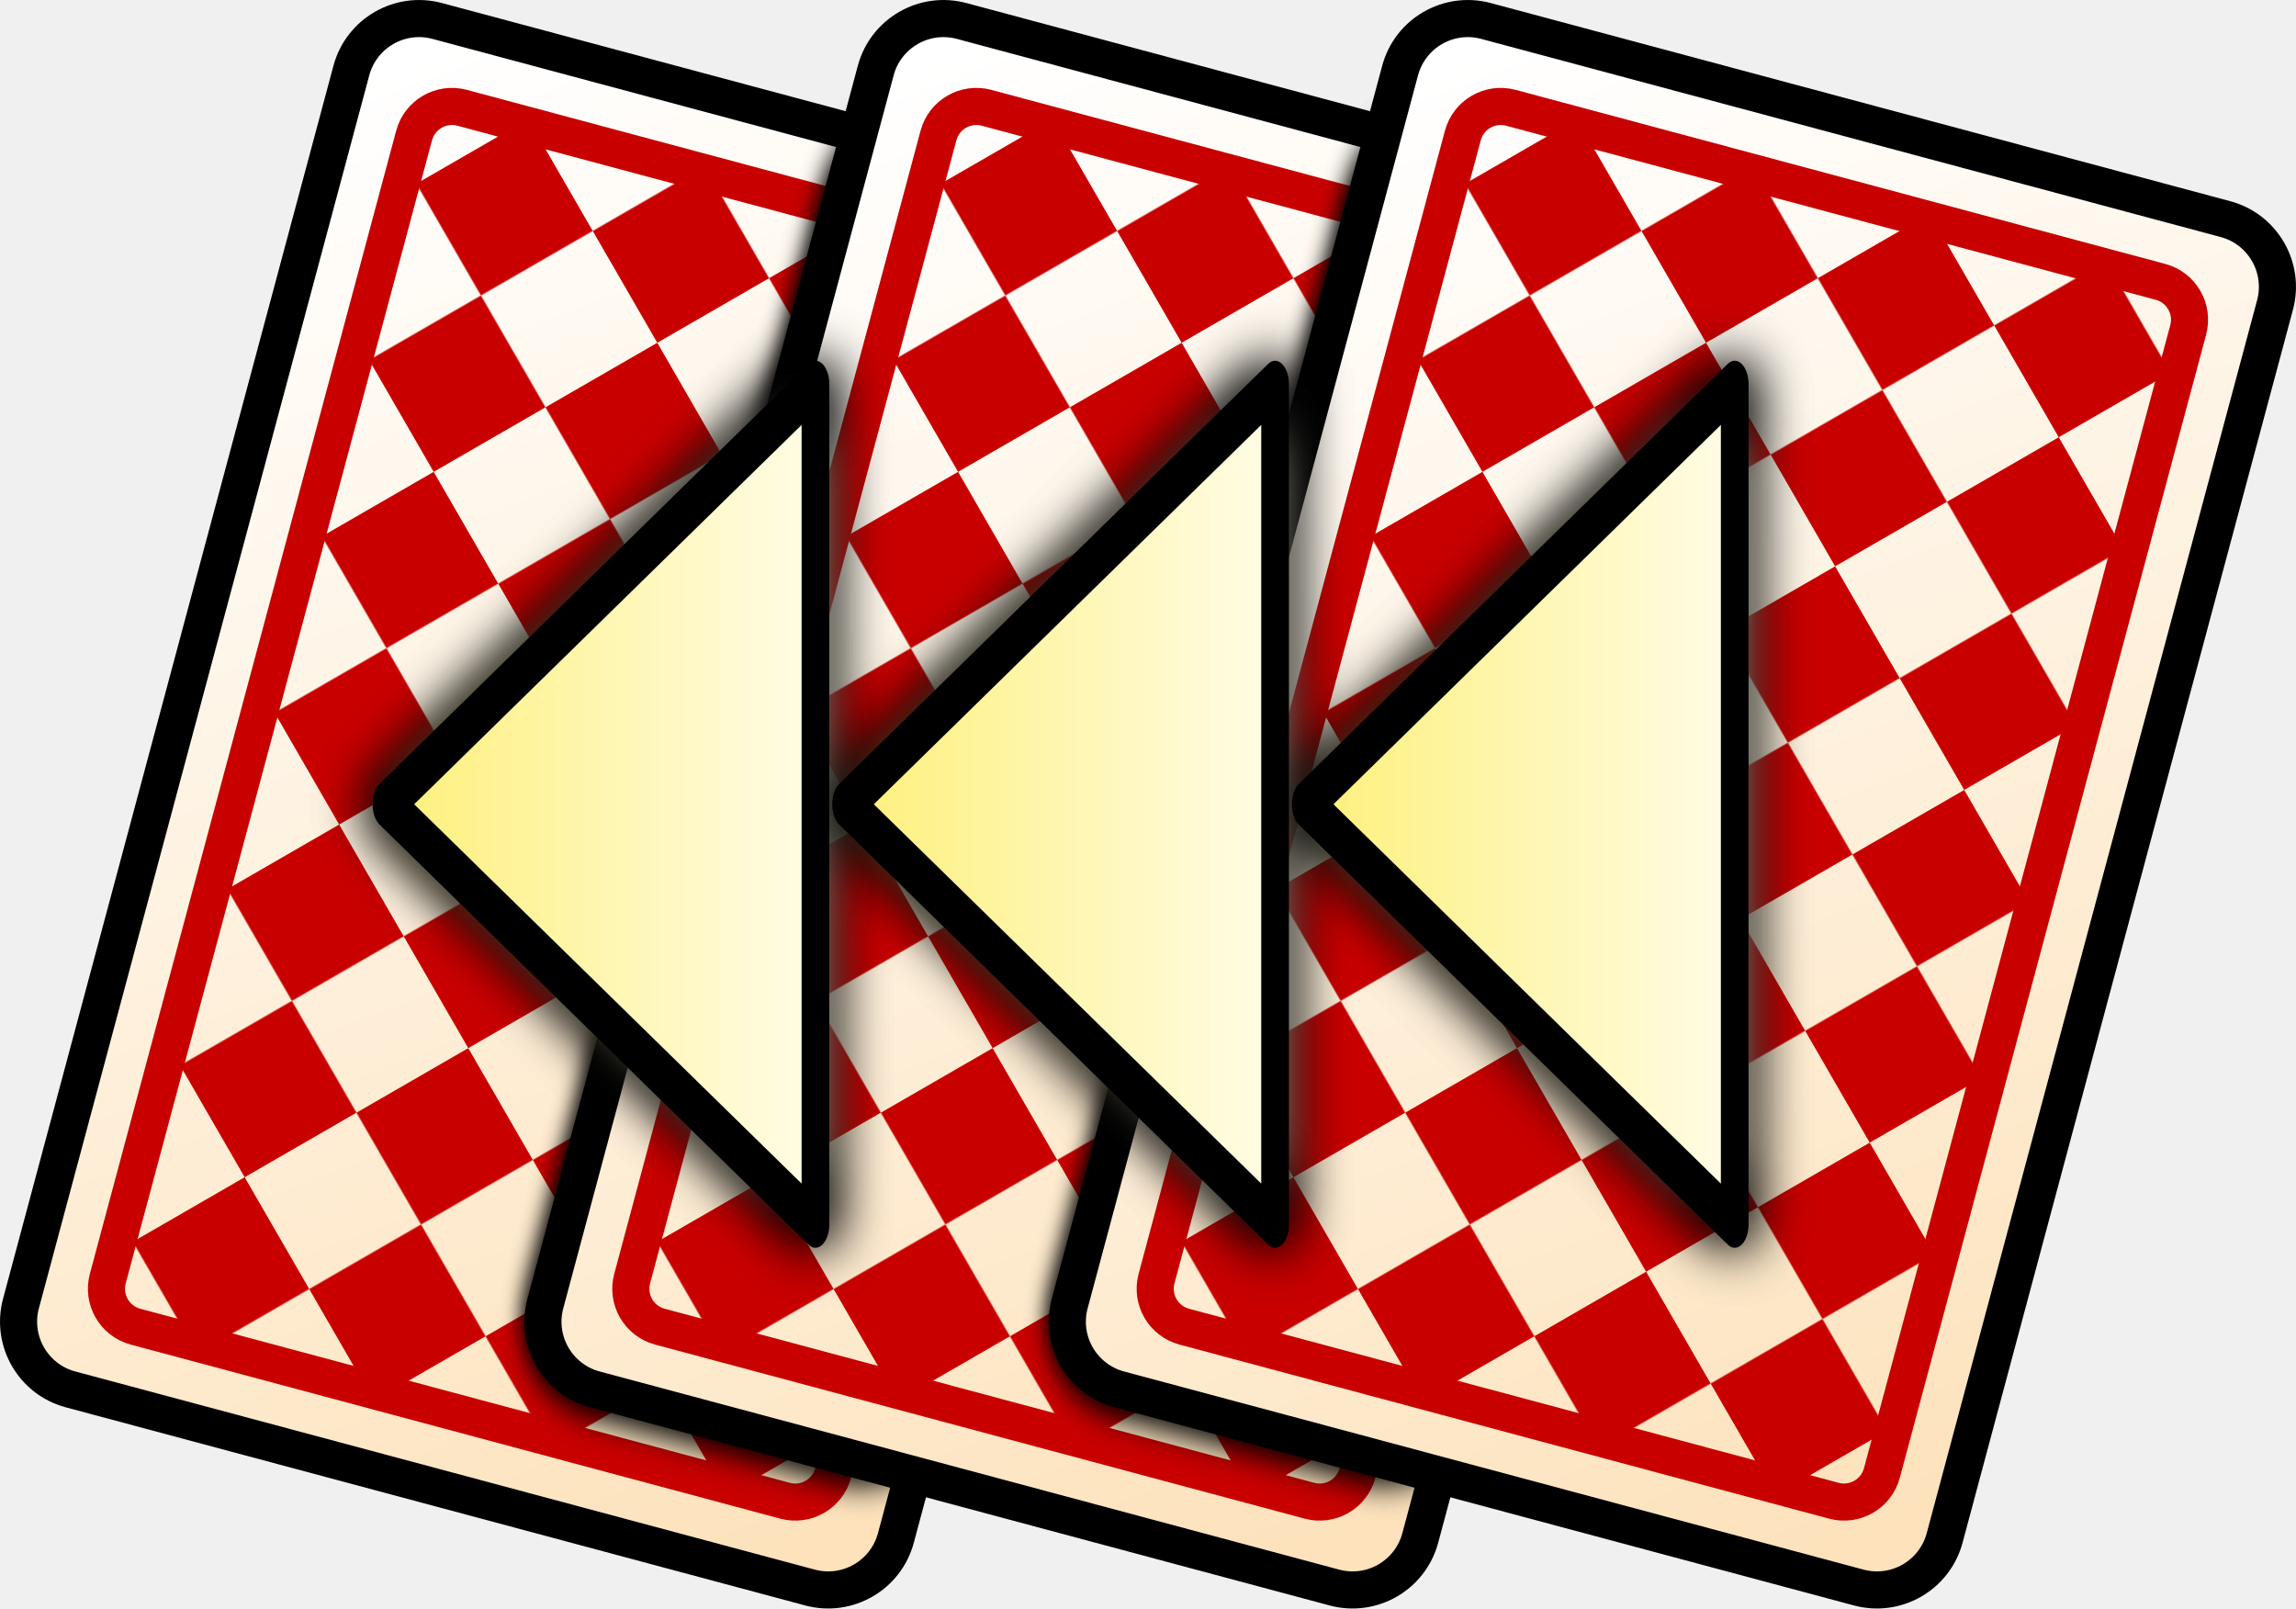
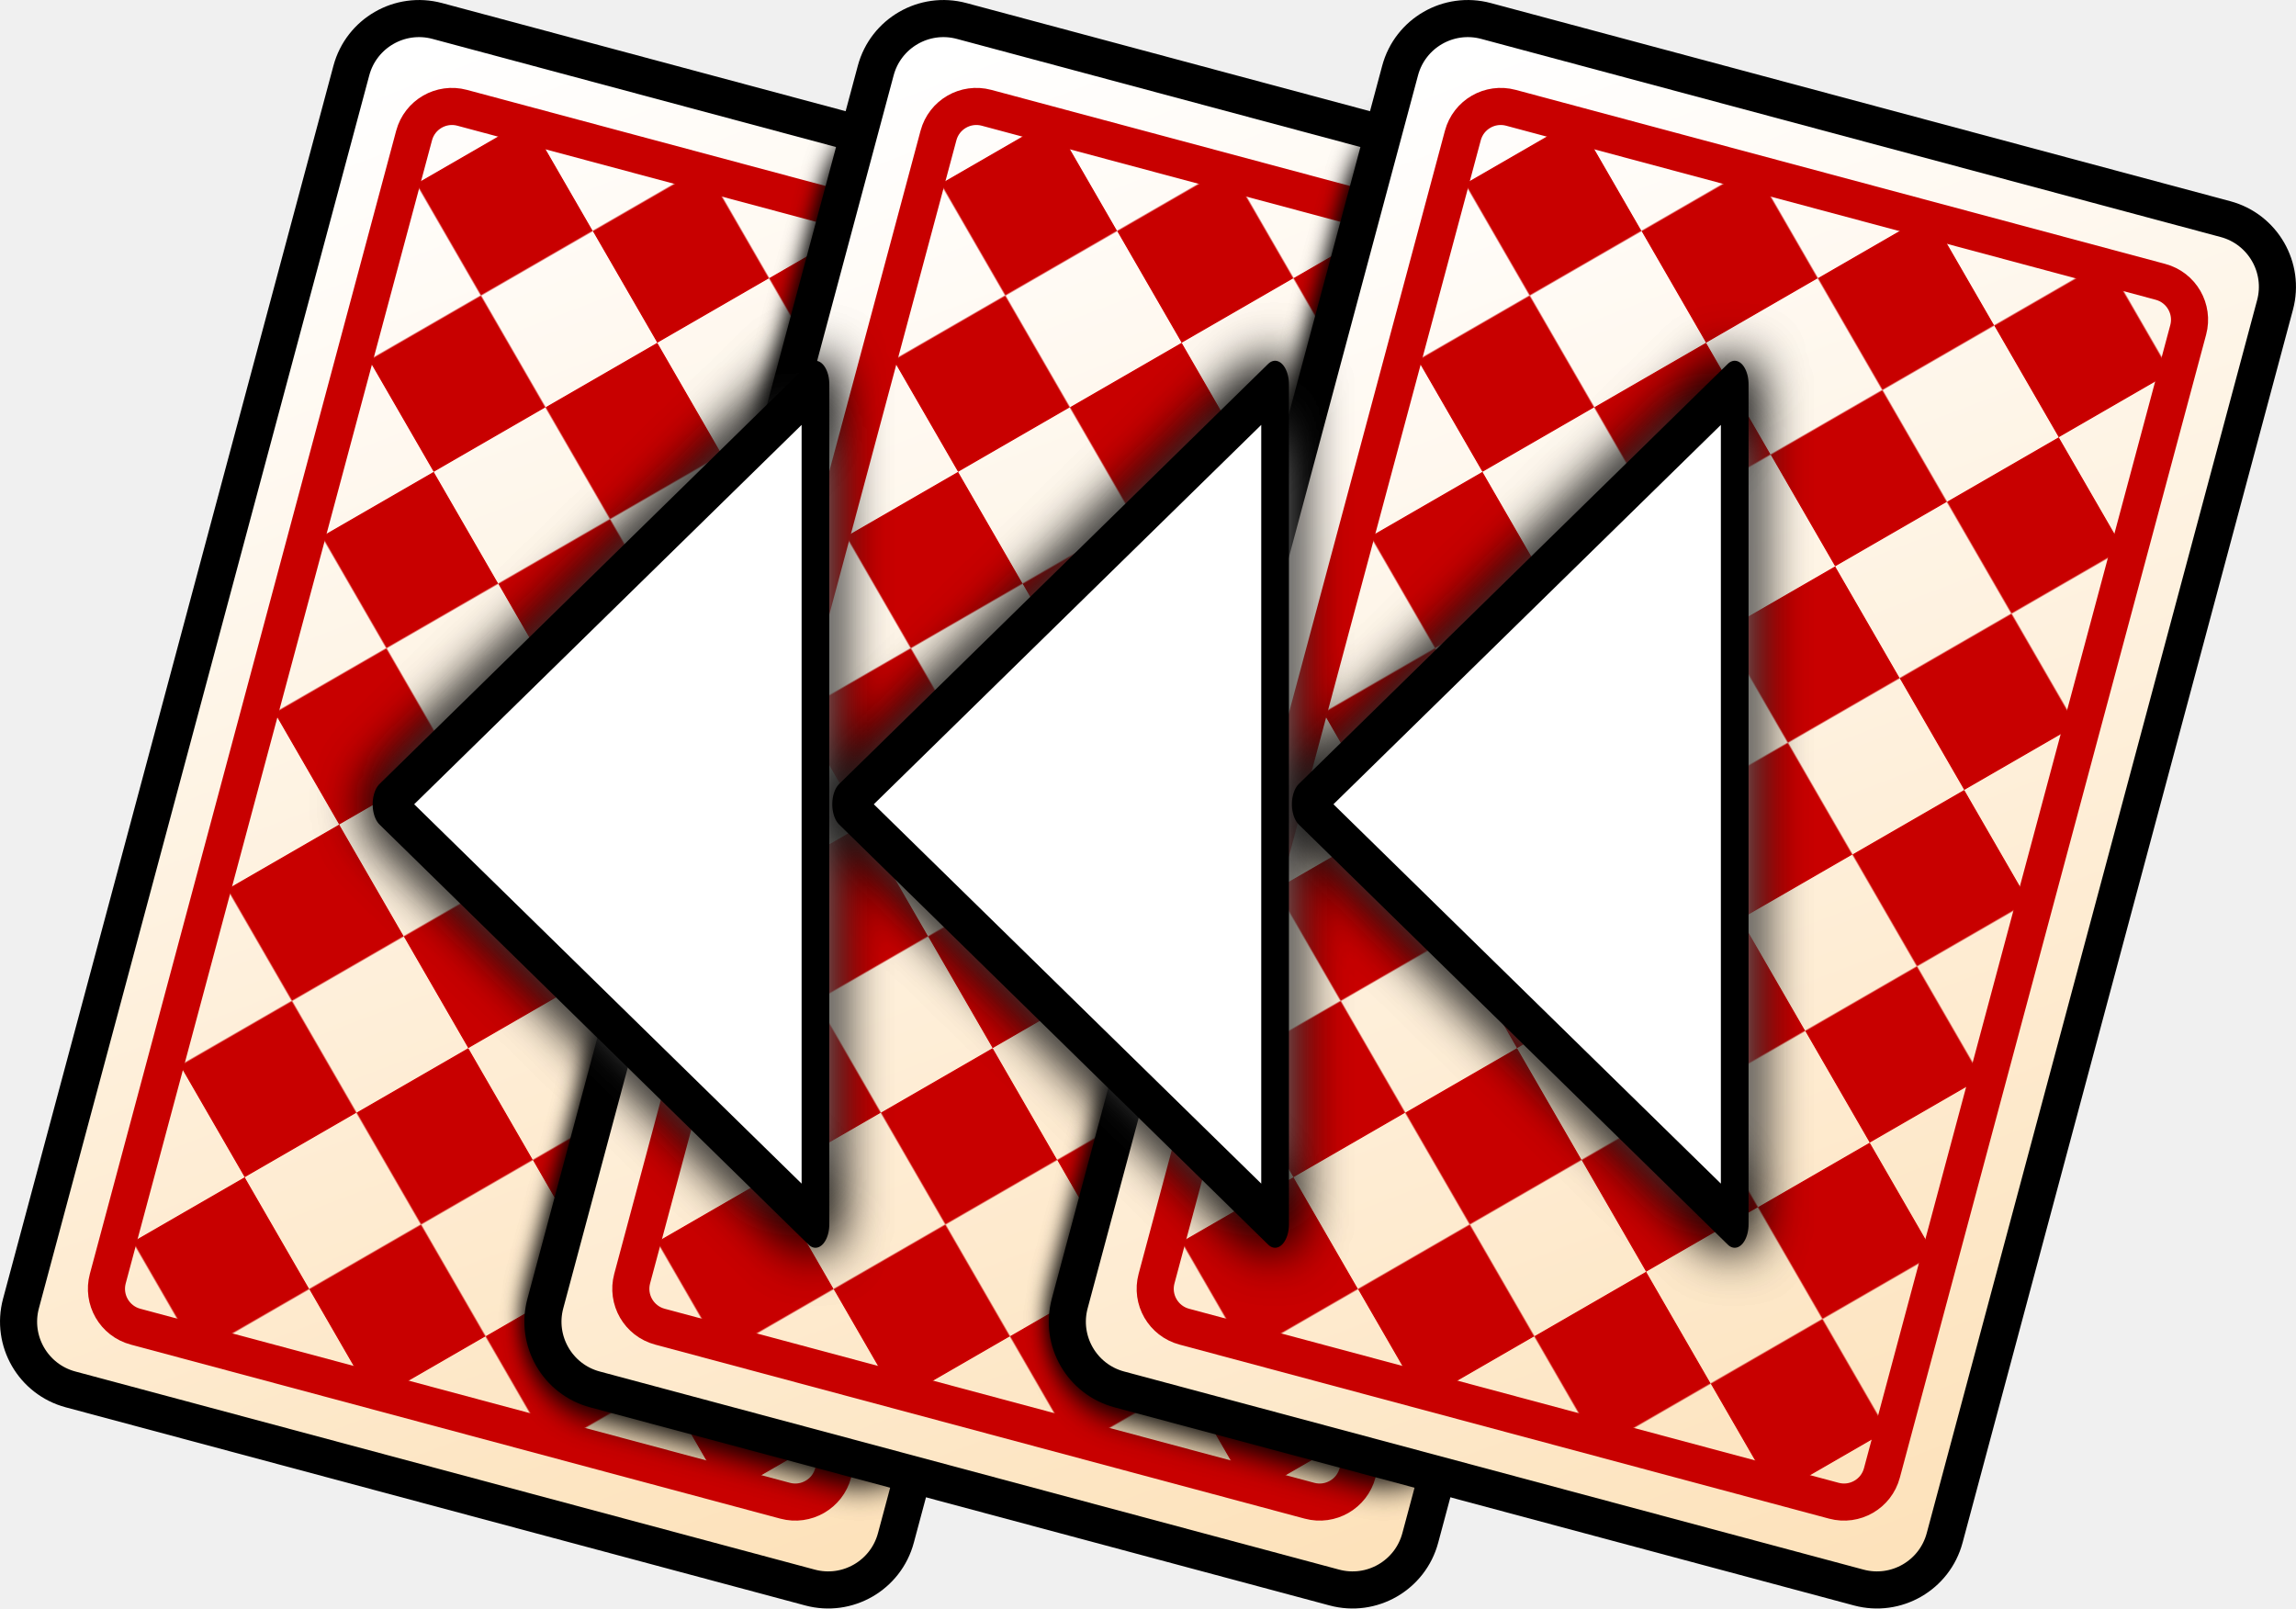
<svg xmlns="http://www.w3.org/2000/svg" xmlns:xlink="http://www.w3.org/1999/xlink" width="525.426" height="368.107" id="svg3028" version="1.1">
  <defs id="defs3030">
    <linearGradient id="linearGradient3865">
      <stop id="stop3867" offset="0" style="stop-color:#fde200;stop-opacity:1;" />
      <stop id="stop3869" offset="1" style="stop-color:#ffffff;stop-opacity:1;" />
    </linearGradient>
    <pattern xlink:href="#pattern4791" id="pattern3050" patternTransform="matrix(0.790441,0.790441,-0.790441,0.790441,-183.2959,-61.8398)" />
    <pattern xlink:href="#pattern4044" id="pattern3048" patternTransform="matrix(0.790441,0.790441,-0.790441,0.790441,-67.38478,-92.89809)" />
    <pattern xlink:href="#pattern4791" id="pattern4795" patternTransform="matrix(0.790441,0.790441,-0.790441,0.790441,-299.207,-30.78152)" />
    <pattern xlink:href="#pattern4044" id="pattern4791" patternTransform="matrix(0.790441,0.790441,-0.790441,0.790441,-183.2959,-61.8398)" />
    <pattern xlink:href="#pattern5555" id="pattern4056" patternTransform="matrix(0.4485394,0.4485394,-0.4485394,0.4485394,-294.0878,-27.1711)" />
    <pattern xlink:href="#pattern5555" id="pattern4050" patternTransform="matrix(0.4485394,0.4485394,-0.4485394,0.4485394,-178.1767,-58.22938)" />
    <pattern xlink:href="#pattern5555" id="pattern4044" patternTransform="matrix(0.790441,0.790441,-0.790441,0.790441,-67.38478,-92.89809)" />
    <pattern xlink:href="#pattern5555" id="pattern3883" patternTransform="matrix(0.4485394,0.4485394,-0.4485394,0.4485394,-52.63805,-53.07247)" />
    <linearGradient xlink:href="#linearGradient3761" id="linearGradient5558" gradientUnits="userSpaceOnUse" x1="572.514" y1="525.256" x2="364.769" y2="238.113" />
    <linearGradient id="linearGradient3761">
      <stop style="stop-color:#fde2bb;stop-opacity:1;" offset="0" id="stop3763" />
      <stop style="stop-color:#ffffff;stop-opacity:1;" offset="1" id="stop3765" />
    </linearGradient>
    <pattern xlink:href="#pattern5534" id="pattern5555" patternTransform="matrix(0.4485394,0.4485394,-0.4485394,0.4485394,-5.000001,238.7908)" />
    <pattern xlink:href="#pattern5525" id="pattern5534" patternTransform="matrix(0.4485394,0.4485394,-0.4485394,0.4485394,-5.000001,238.7908)" />
    <pattern patternUnits="userSpaceOnUse" width="52.857" height="52.857" patternTransform="translate(-12.14286,243.7908)" id="pattern5525">
      <g id="g5521" transform="translate(12.14286,-243.7908)">
        <rect style="fill:#c80000;fill-opacity:1;stroke:none" id="rect5517" width="26.429" height="26.429" x="14.286" y="270.219" />
        <rect y="243.791" x="-12.143" height="26.429" width="26.429" id="rect5519" style="fill:#c80000;fill-opacity:1;stroke:none" />
      </g>
    </pattern>
    <linearGradient xlink:href="#linearGradient3761" id="linearGradient3096" gradientUnits="userSpaceOnUse" x1="572.514" y1="525.256" x2="364.769" y2="238.113" />
    <linearGradient xlink:href="#linearGradient3761" id="linearGradient3104" gradientUnits="userSpaceOnUse" x1="572.514" y1="525.256" x2="364.769" y2="238.113" />
    <linearGradient xlink:href="#linearGradient3761" id="linearGradient3880" gradientUnits="userSpaceOnUse" x1="572.514" y1="525.256" x2="364.769" y2="238.113" />
    <linearGradient xlink:href="#linearGradient3761" id="linearGradient3881" gradientUnits="userSpaceOnUse" x1="572.514" y1="525.256" x2="364.769" y2="238.113" />
    <linearGradient xlink:href="#linearGradient3761" id="linearGradient3883" gradientUnits="userSpaceOnUse" x1="572.514" y1="525.256" x2="364.769" y2="238.113" />
    <linearGradient xlink:href="#linearGradient3761" id="linearGradient3885" gradientUnits="userSpaceOnUse" x1="572.514" y1="525.256" x2="364.769" y2="238.113" />
    <linearGradient xlink:href="#linearGradient3761" id="linearGradient3990" gradientUnits="userSpaceOnUse" x1="572.514" y1="525.256" x2="364.769" y2="238.113" />
    <linearGradient xlink:href="#linearGradient3761" id="linearGradient3992" gradientUnits="userSpaceOnUse" x1="572.514" y1="525.256" x2="364.769" y2="238.113" />
    <linearGradient xlink:href="#linearGradient3761" id="linearGradient3994" gradientUnits="userSpaceOnUse" x1="572.514" y1="525.256" x2="364.769" y2="238.113" />
    <linearGradient xlink:href="#linearGradient3761" id="linearGradient4011" gradientUnits="userSpaceOnUse" x1="572.514" y1="525.256" x2="364.769" y2="238.113" />
    <linearGradient xlink:href="#linearGradient3761" id="linearGradient4013" gradientUnits="userSpaceOnUse" x1="572.514" y1="525.256" x2="364.769" y2="238.113" />
    <linearGradient xlink:href="#linearGradient3761" id="linearGradient4015" gradientUnits="userSpaceOnUse" x1="572.514" y1="525.256" x2="364.769" y2="238.113" />
    <filter id="filter4031" color-interpolation-filters="sRGB">
      <feGaussianBlur stdDeviation="3.56" id="feGaussianBlur4033" />
    </filter>
    <filter id="filter4037" color-interpolation-filters="sRGB">
      <feGaussianBlur stdDeviation="3.56" id="feGaussianBlur4039" />
    </filter>
    <linearGradient xlink:href="#linearGradient3761" id="linearGradient4047" gradientUnits="userSpaceOnUse" x1="572.514" y1="525.256" x2="364.769" y2="238.113" gradientTransform="translate(-57.26562,-328.0784)" />
    <linearGradient xlink:href="#linearGradient3761" id="linearGradient4053" gradientUnits="userSpaceOnUse" x1="572.514" y1="525.256" x2="364.769" y2="238.113" gradientTransform="translate(-173.1767,-297.0202)" />
    <linearGradient xlink:href="#linearGradient3761" id="linearGradient4059" gradientUnits="userSpaceOnUse" x1="572.514" y1="525.256" x2="364.769" y2="238.113" gradientTransform="translate(-289.0878,-265.9619)" />
    <filter color-interpolation-filters="sRGB" id="filter3888">
      <feGaussianBlur stdDeviation="2.688" id="feGaussianBlur3890" />
    </filter>
    <filter color-interpolation-filters="sRGB" id="filter3892">
      <feGaussianBlur stdDeviation="2.688" id="feGaussianBlur3894" />
    </filter>
-     <linearGradient xlink:href="#linearGradient3865" id="linearGradient3863" x1="-93.174" y1="-99.066" x2="72.913" y2="-99.066" gradientUnits="userSpaceOnUse" />
  </defs>
  <g id="layer1" transform="translate(-1.64653,26.30719)">
    <rect ry="16.046" rx="16.046" y="-47.098" x="76.626" height="324.213" width="207.283" id="rect5388" style="fill:url(#linearGradient4059);fill-opacity:1;stroke:#000000;stroke-width:8.489;stroke-miterlimit:4;stroke-opacity:1;stroke-dasharray:none" transform="matrix(0.9659258,0.258819,-0.258819,0.9659258,0,0)" />
    <rect style="fill:url(#pattern4795);fill-opacity:1;stroke:#c80000;stroke-width:8.489;stroke-miterlimit:4;stroke-opacity:1;stroke-dasharray:none" id="rect4793" width="171.85" height="288.78" x="94.343" y="-29.381" rx="8.975" ry="8.975" transform="matrix(0.9659258,0.258819,-0.258819,0.9659258,0,0)" />
    <rect style="fill:#000000;fill-opacity:1;stroke:none;filter:url(#filter4031)" id="rect4017" width="98.793" height="303.758" x="188.464" y="-53.644" rx="20.411" ry="20.411" transform="matrix(0.9659258,0.258819,-0.258819,0.9659258,0,0)" />
    <rect transform="matrix(0.9659258,0.258819,-0.258819,0.9659258,0,0)" ry="20.411" rx="20.411" y="-53.644" x="188.464" height="303.758" width="98.793" id="rect4035" style="fill:#000000;fill-opacity:1;stroke:none;filter:url(#filter4031)" />
    <rect style="fill:url(#linearGradient4053);fill-opacity:1;stroke:#000000;stroke-width:8.489;stroke-miterlimit:4;stroke-opacity:1;stroke-dasharray:none" id="rect3092" width="207.283" height="324.213" x="192.538" y="-78.156" rx="16.046" ry="16.046" transform="matrix(0.9659258,0.258819,-0.258819,0.9659258,0,0)" />
    <rect transform="matrix(0.9659258,0.258819,-0.258819,0.9659258,0,0)" ry="8.975" rx="8.975" y="-60.44" x="210.254" height="288.78" width="171.85" id="rect4789" style="fill:url(#pattern3050);fill-opacity:1;stroke:#c80000;stroke-width:8.489;stroke-miterlimit:4;stroke-opacity:1;stroke-dasharray:none" />
    <rect transform="matrix(0.9659258,0.258819,-0.258819,0.9659258,0,0)" ry="20.411" rx="20.411" y="-84.702" x="304.376" height="303.758" width="98.793" id="rect4029" style="fill:#000000;fill-opacity:1;stroke:none;filter:url(#filter4037)" />
    <rect style="fill:#000000;fill-opacity:1;stroke:none;filter:url(#filter4037)" id="rect4041" width="98.793" height="303.758" x="304.376" y="-84.702" rx="20.411" ry="20.411" transform="matrix(0.9659258,0.258819,-0.258819,0.9659258,0,0)" />
    <rect ry="16.046" rx="16.046" y="-109.215" x="308.449" height="324.213" width="207.283" id="rect3100" style="fill:url(#linearGradient4047);fill-opacity:1;stroke:#000000;stroke-width:8.489;stroke-miterlimit:4;stroke-opacity:1;stroke-dasharray:none" transform="matrix(0.9659258,0.258819,-0.258819,0.9659258,0,0)" />
    <rect style="fill:url(#pattern3048);fill-opacity:1;stroke:#c80000;stroke-width:8.489;stroke-miterlimit:4;stroke-opacity:1;stroke-dasharray:none" id="rect3102" width="171.85" height="288.78" x="326.165" y="-91.498" rx="8.975" ry="8.975" transform="matrix(0.9659258,0.258819,-0.258819,0.9659258,0,0)" />
-     <g id="g3896" transform="matrix(2.328596,0,0,2.328596,267.9492,388.432)" style="fill-opacity:1.0;fill:url(#linearGradient3863)">
-       <g transform="translate(0,-60)" style="fill:url(#linearGradient3863);fill-opacity:1.0;filter:url(#filter3888)" id="g3853">
-         <path style="fill:url(#linearGradient3863);fill-opacity:1.0;stroke:#000000;stroke-width:4.614;stroke-linecap:square;stroke-linejoin:round;stroke-miterlimit:4;stroke-opacity:1;stroke-dasharray:none" id="path3855" d="M 57.404,-31.359 21.655,-51.998 -14.093,-72.638 21.655,-93.277 57.404,-113.917 l -2e-6,41.279 z" transform="matrix(0.589628,0,0,1,-68.06926,33.57143)" />
-         <path d="M 57.404,-31.359 21.655,-51.998 -14.093,-72.638 21.655,-93.277 57.404,-113.917 l -2e-6,41.279 z" id="path3857" style="fill:url(#linearGradient3863);fill-opacity:1.0;stroke:#000000;stroke-width:4.614;stroke-linecap:square;stroke-linejoin:round;stroke-miterlimit:4;stroke-opacity:1;stroke-dasharray:none" transform="matrix(0.589628,0,0,1,-22.89902,33.57143)" />
-         <path transform="matrix(0.589628,0,0,1,22.27122,33.57143)" style="fill:url(#linearGradient3863);fill-opacity:1.0;stroke:#000000;stroke-width:4.614;stroke-linecap:square;stroke-linejoin:round;stroke-miterlimit:4;stroke-opacity:1;stroke-dasharray:none" id="path3859" d="M 57.404,-31.359 21.655,-51.998 -14.093,-72.638 21.655,-93.277 57.404,-113.917 l -2e-6,41.279 z" />
+     <g id="g3896" transform="matrix(2.328596,0,0,2.328596,267.9492,388.432)" style="fill-opacity:1;fill:#ffffff">
+       <g transform="translate(0,-60)" style="fill:#ffffff;fill-opacity:1;filter:url(#filter3888)" id="g3853">
+         <path style="fill:#ffffff;fill-opacity:1;stroke:#000000;stroke-width:4.614;stroke-linecap:square;stroke-linejoin:round;stroke-miterlimit:4;stroke-opacity:1;stroke-dasharray:none" id="path3855" d="M 57.404,-31.359 21.655,-51.998 -14.093,-72.638 21.655,-93.277 57.404,-113.917 l -2e-6,41.279 z" transform="matrix(0.589628,0,0,1,-68.06926,33.57143)" />
+         <path d="M 57.404,-31.359 21.655,-51.998 -14.093,-72.638 21.655,-93.277 57.404,-113.917 l -2e-6,41.279 z" id="path3857" style="fill:#ffffff;fill-opacity:1;stroke:#000000;stroke-width:4.614;stroke-linecap:square;stroke-linejoin:round;stroke-miterlimit:4;stroke-opacity:1;stroke-dasharray:none" transform="matrix(0.589628,0,0,1,-22.89902,33.57143)" />
+         <path transform="matrix(0.589628,0,0,1,22.27122,33.57143)" style="fill:#ffffff;fill-opacity:1;stroke:#000000;stroke-width:4.614;stroke-linecap:square;stroke-linejoin:round;stroke-miterlimit:4;stroke-opacity:1;stroke-dasharray:none" id="path3859" d="M 57.404,-31.359 21.655,-51.998 -14.093,-72.638 21.655,-93.277 57.404,-113.917 l -2e-6,41.279 z" />
      </g>
-       <g transform="translate(0,-60)" id="g3866" style="fill:url(#linearGradient3863);fill-opacity:1.0;filter:url(#filter3892)">
-         <path transform="matrix(0.589628,0,0,1,-68.06926,33.57143)" d="M 57.404,-31.359 21.655,-51.998 -14.093,-72.638 21.655,-93.277 57.404,-113.917 l -2e-6,41.279 z" id="path3868" style="fill:url(#linearGradient3863);fill-opacity:1.0;stroke:#000000;stroke-width:4.614;stroke-linecap:square;stroke-linejoin:round;stroke-miterlimit:4;stroke-opacity:1;stroke-dasharray:none" />
-         <path transform="matrix(0.589628,0,0,1,-22.89902,33.57143)" style="fill:url(#linearGradient3863);fill-opacity:1.0;stroke:#000000;stroke-width:4.614;stroke-linecap:square;stroke-linejoin:round;stroke-miterlimit:4;stroke-opacity:1;stroke-dasharray:none" id="path3870" d="M 57.404,-31.359 21.655,-51.998 -14.093,-72.638 21.655,-93.277 57.404,-113.917 l -2e-6,41.279 z" />
-         <path d="M 57.404,-31.359 21.655,-51.998 -14.093,-72.638 21.655,-93.277 57.404,-113.917 l -2e-6,41.279 z" id="path3872" style="fill:url(#linearGradient3863);fill-opacity:1.0;stroke:#000000;stroke-width:4.614;stroke-linecap:square;stroke-linejoin:round;stroke-miterlimit:4;stroke-opacity:1;stroke-dasharray:none" transform="matrix(0.589628,0,0,1,22.27122,33.57143)" />
+       <g transform="translate(0,-60)" id="g3866" style="fill:#ffffff;fill-opacity:1;filter:url(#filter3892)">
+         <path transform="matrix(0.589628,0,0,1,-68.06926,33.57143)" d="M 57.404,-31.359 21.655,-51.998 -14.093,-72.638 21.655,-93.277 57.404,-113.917 l -2e-6,41.279 z" id="path3868" style="fill:#ffffff;fill-opacity:1;stroke:#000000;stroke-width:4.614;stroke-linecap:square;stroke-linejoin:round;stroke-miterlimit:4;stroke-opacity:1;stroke-dasharray:none" />
+         <path transform="matrix(0.589628,0,0,1,-22.89902,33.57143)" style="fill:#ffffff;fill-opacity:1;stroke:#000000;stroke-width:4.614;stroke-linecap:square;stroke-linejoin:round;stroke-miterlimit:4;stroke-opacity:1;stroke-dasharray:none" id="path3870" d="M 57.404,-31.359 21.655,-51.998 -14.093,-72.638 21.655,-93.277 57.404,-113.917 l -2e-6,41.279 z" />
+         <path d="M 57.404,-31.359 21.655,-51.998 -14.093,-72.638 21.655,-93.277 57.404,-113.917 l -2e-6,41.279 z" id="path3872" style="fill:#ffffff;fill-opacity:1;stroke:#000000;stroke-width:4.614;stroke-linecap:square;stroke-linejoin:round;stroke-miterlimit:4;stroke-opacity:1;stroke-dasharray:none" transform="matrix(0.589628,0,0,1,22.27122,33.57143)" />
      </g>
-       <g transform="translate(0,-60)" id="g3848" style="fill-opacity:1.0;fill:url(#linearGradient3863)">
-         <path transform="matrix(0.589628,0,0,1,-68.06926,33.57143)" d="M 57.404,-31.359 21.655,-51.998 -14.093,-72.638 21.655,-93.277 57.404,-113.917 l -2e-6,41.279 z" id="path3827" style="fill:url(#linearGradient3863);fill-opacity:1.0;stroke:#000000;stroke-width:4.614;stroke-linecap:square;stroke-linejoin:round;stroke-miterlimit:4;stroke-opacity:1;stroke-dasharray:none" />
-         <path transform="matrix(0.589628,0,0,1,-22.89902,33.57143)" style="fill:url(#linearGradient3863);fill-opacity:1.0;stroke:#000000;stroke-width:4.614;stroke-linecap:square;stroke-linejoin:round;stroke-miterlimit:4;stroke-opacity:1;stroke-dasharray:none" id="path3829" d="M 57.404,-31.359 21.655,-51.998 -14.093,-72.638 21.655,-93.277 57.404,-113.917 l -2e-6,41.279 z" />
-         <path d="M 57.404,-31.359 21.655,-51.998 -14.093,-72.638 21.655,-93.277 57.404,-113.917 l -2e-6,41.279 z" id="path3831" style="fill:url(#linearGradient3863);fill-opacity:1.0;stroke:#000000;stroke-width:4.614;stroke-linecap:square;stroke-linejoin:round;stroke-miterlimit:4;stroke-opacity:1;stroke-dasharray:none" transform="matrix(0.589628,0,0,1,22.27122,33.57143)" />
+       <g transform="translate(0,-60)" id="g3848" style="fill-opacity:1;fill:#ffffff">
+         <path transform="matrix(0.589628,0,0,1,-68.06926,33.57143)" d="M 57.404,-31.359 21.655,-51.998 -14.093,-72.638 21.655,-93.277 57.404,-113.917 l -2e-6,41.279 z" id="path3827" style="fill:#ffffff;fill-opacity:1;stroke:#000000;stroke-width:4.614;stroke-linecap:square;stroke-linejoin:round;stroke-miterlimit:4;stroke-opacity:1;stroke-dasharray:none" />
+         <path transform="matrix(0.589628,0,0,1,-22.89902,33.57143)" style="fill:#ffffff;fill-opacity:1;stroke:#000000;stroke-width:4.614;stroke-linecap:square;stroke-linejoin:round;stroke-miterlimit:4;stroke-opacity:1;stroke-dasharray:none" id="path3829" d="M 57.404,-31.359 21.655,-51.998 -14.093,-72.638 21.655,-93.277 57.404,-113.917 l -2e-6,41.279 z" />
+         <path d="M 57.404,-31.359 21.655,-51.998 -14.093,-72.638 21.655,-93.277 57.404,-113.917 l -2e-6,41.279 z" id="path3831" style="fill:#ffffff;fill-opacity:1;stroke:#000000;stroke-width:4.614;stroke-linecap:square;stroke-linejoin:round;stroke-miterlimit:4;stroke-opacity:1;stroke-dasharray:none" transform="matrix(0.589628,0,0,1,22.27122,33.57143)" />
      </g>
    </g>
  </g>
</svg>
